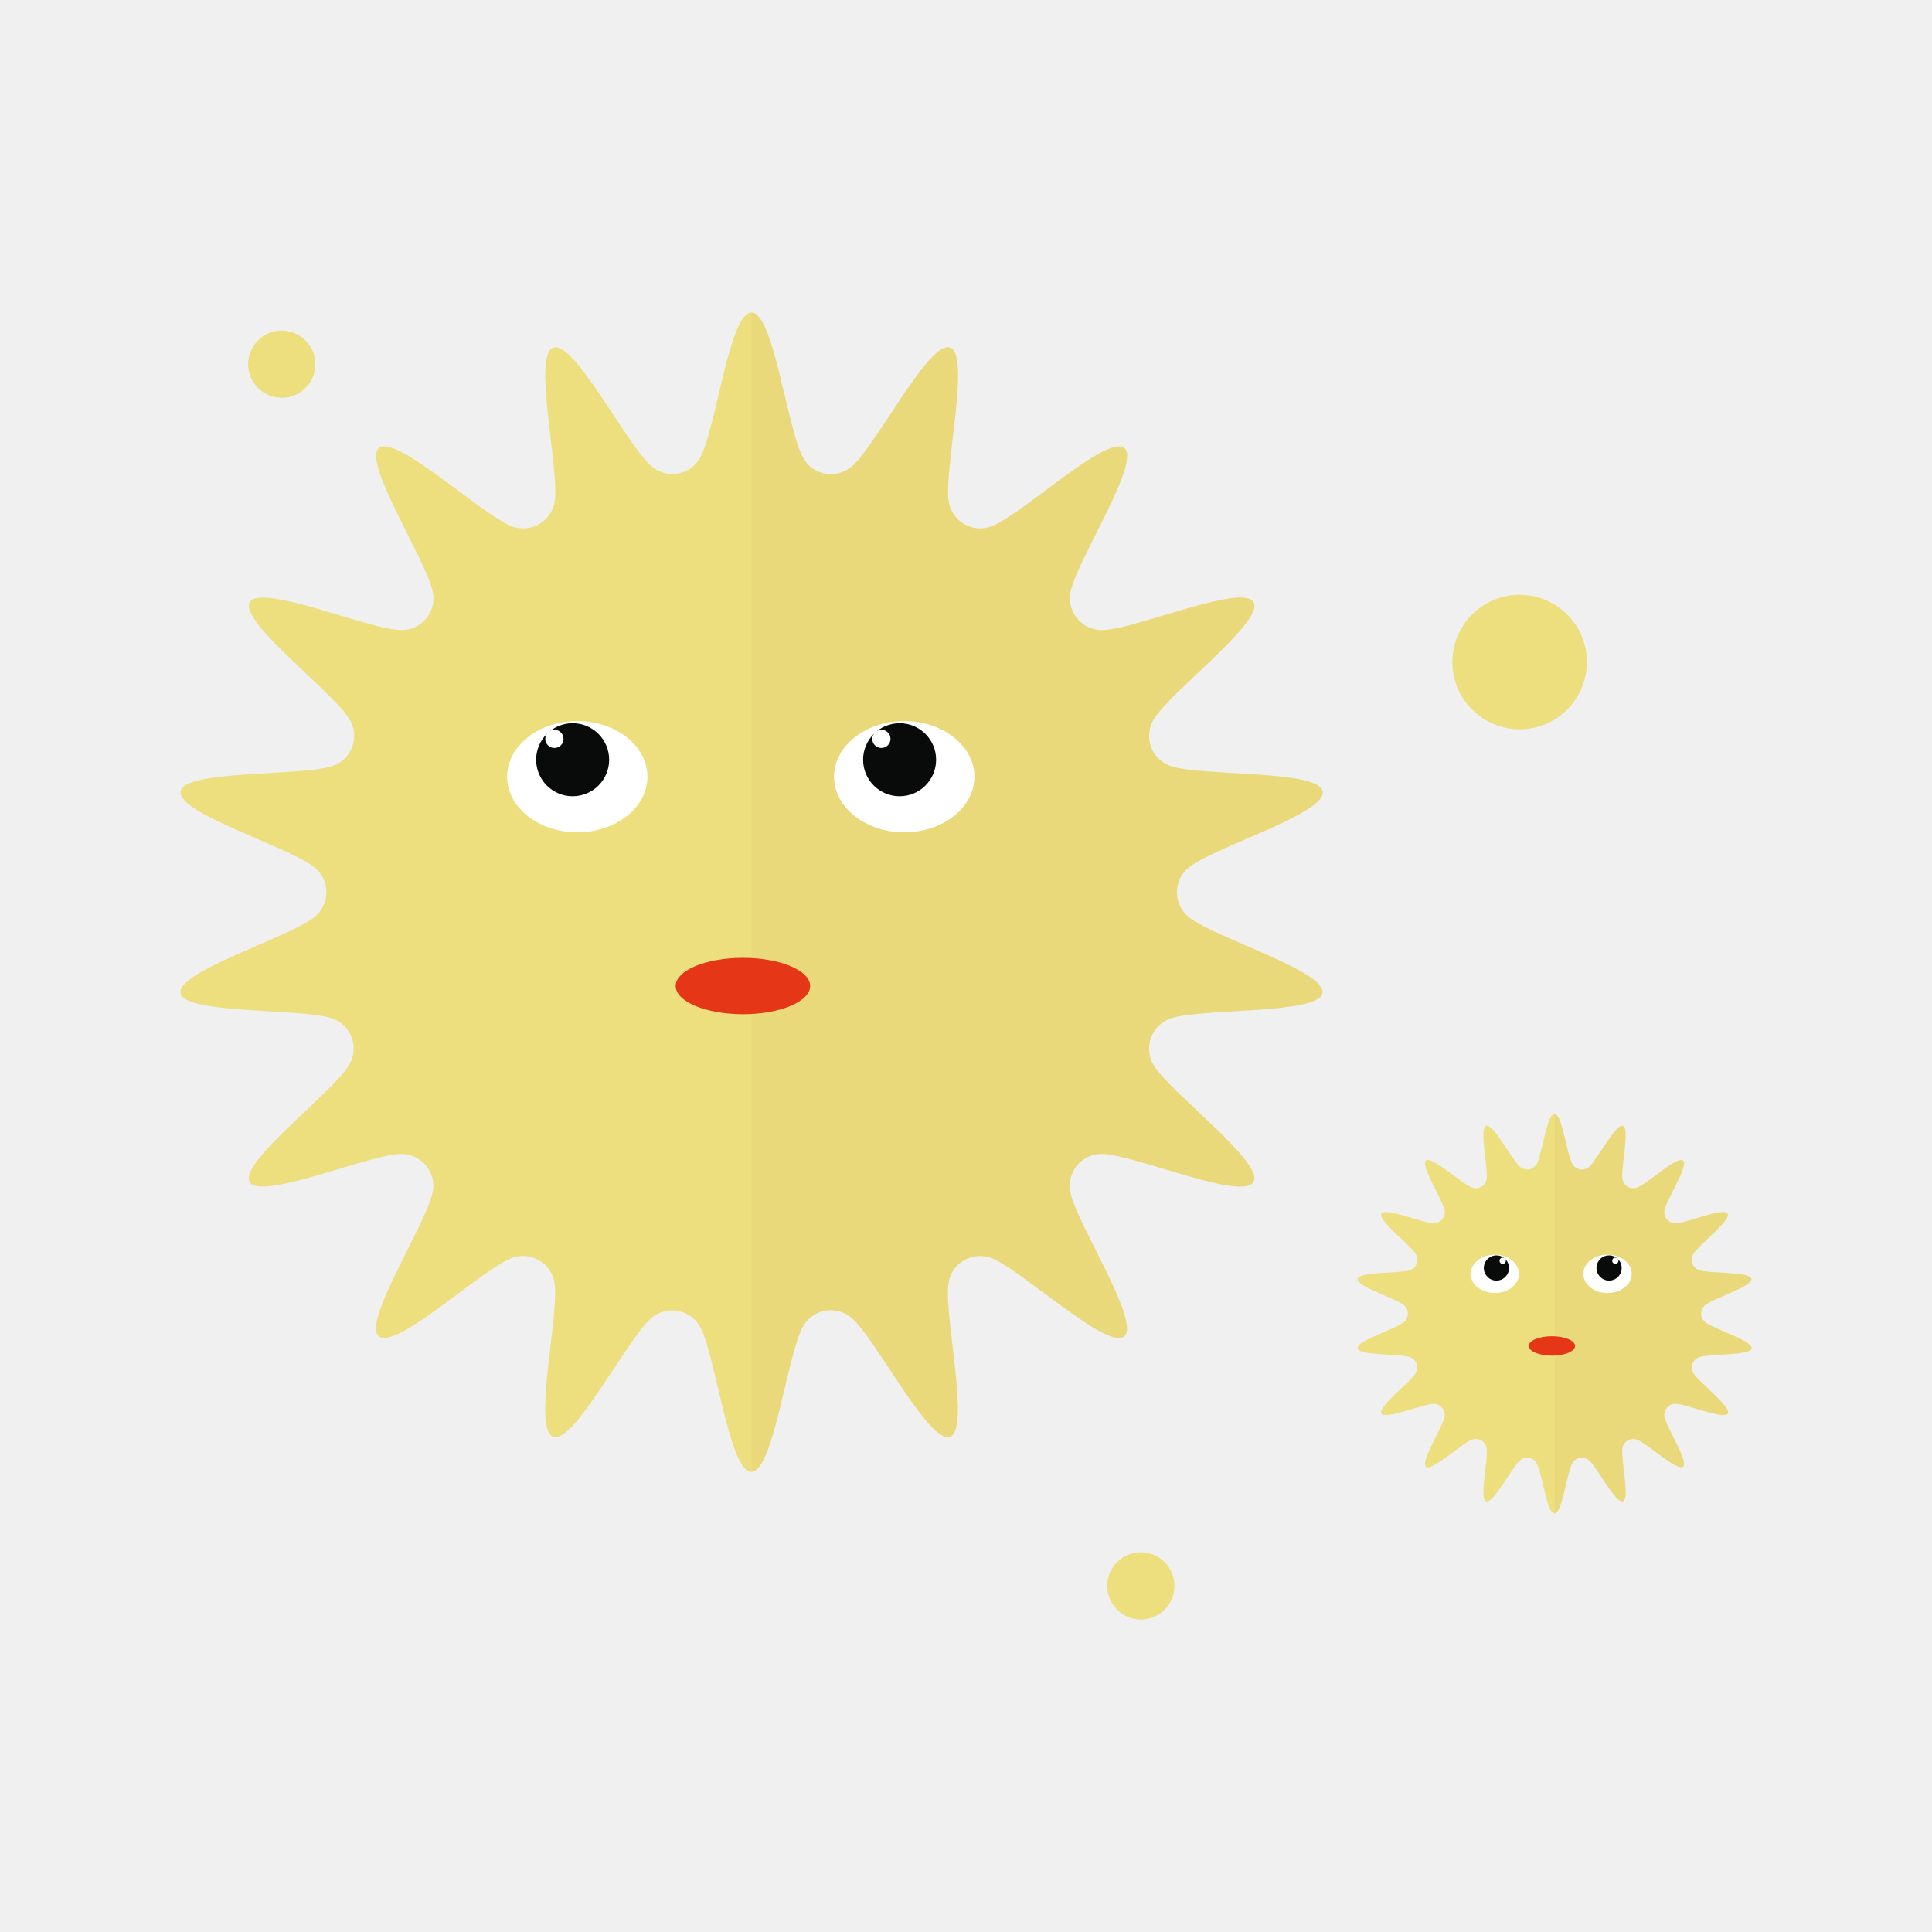
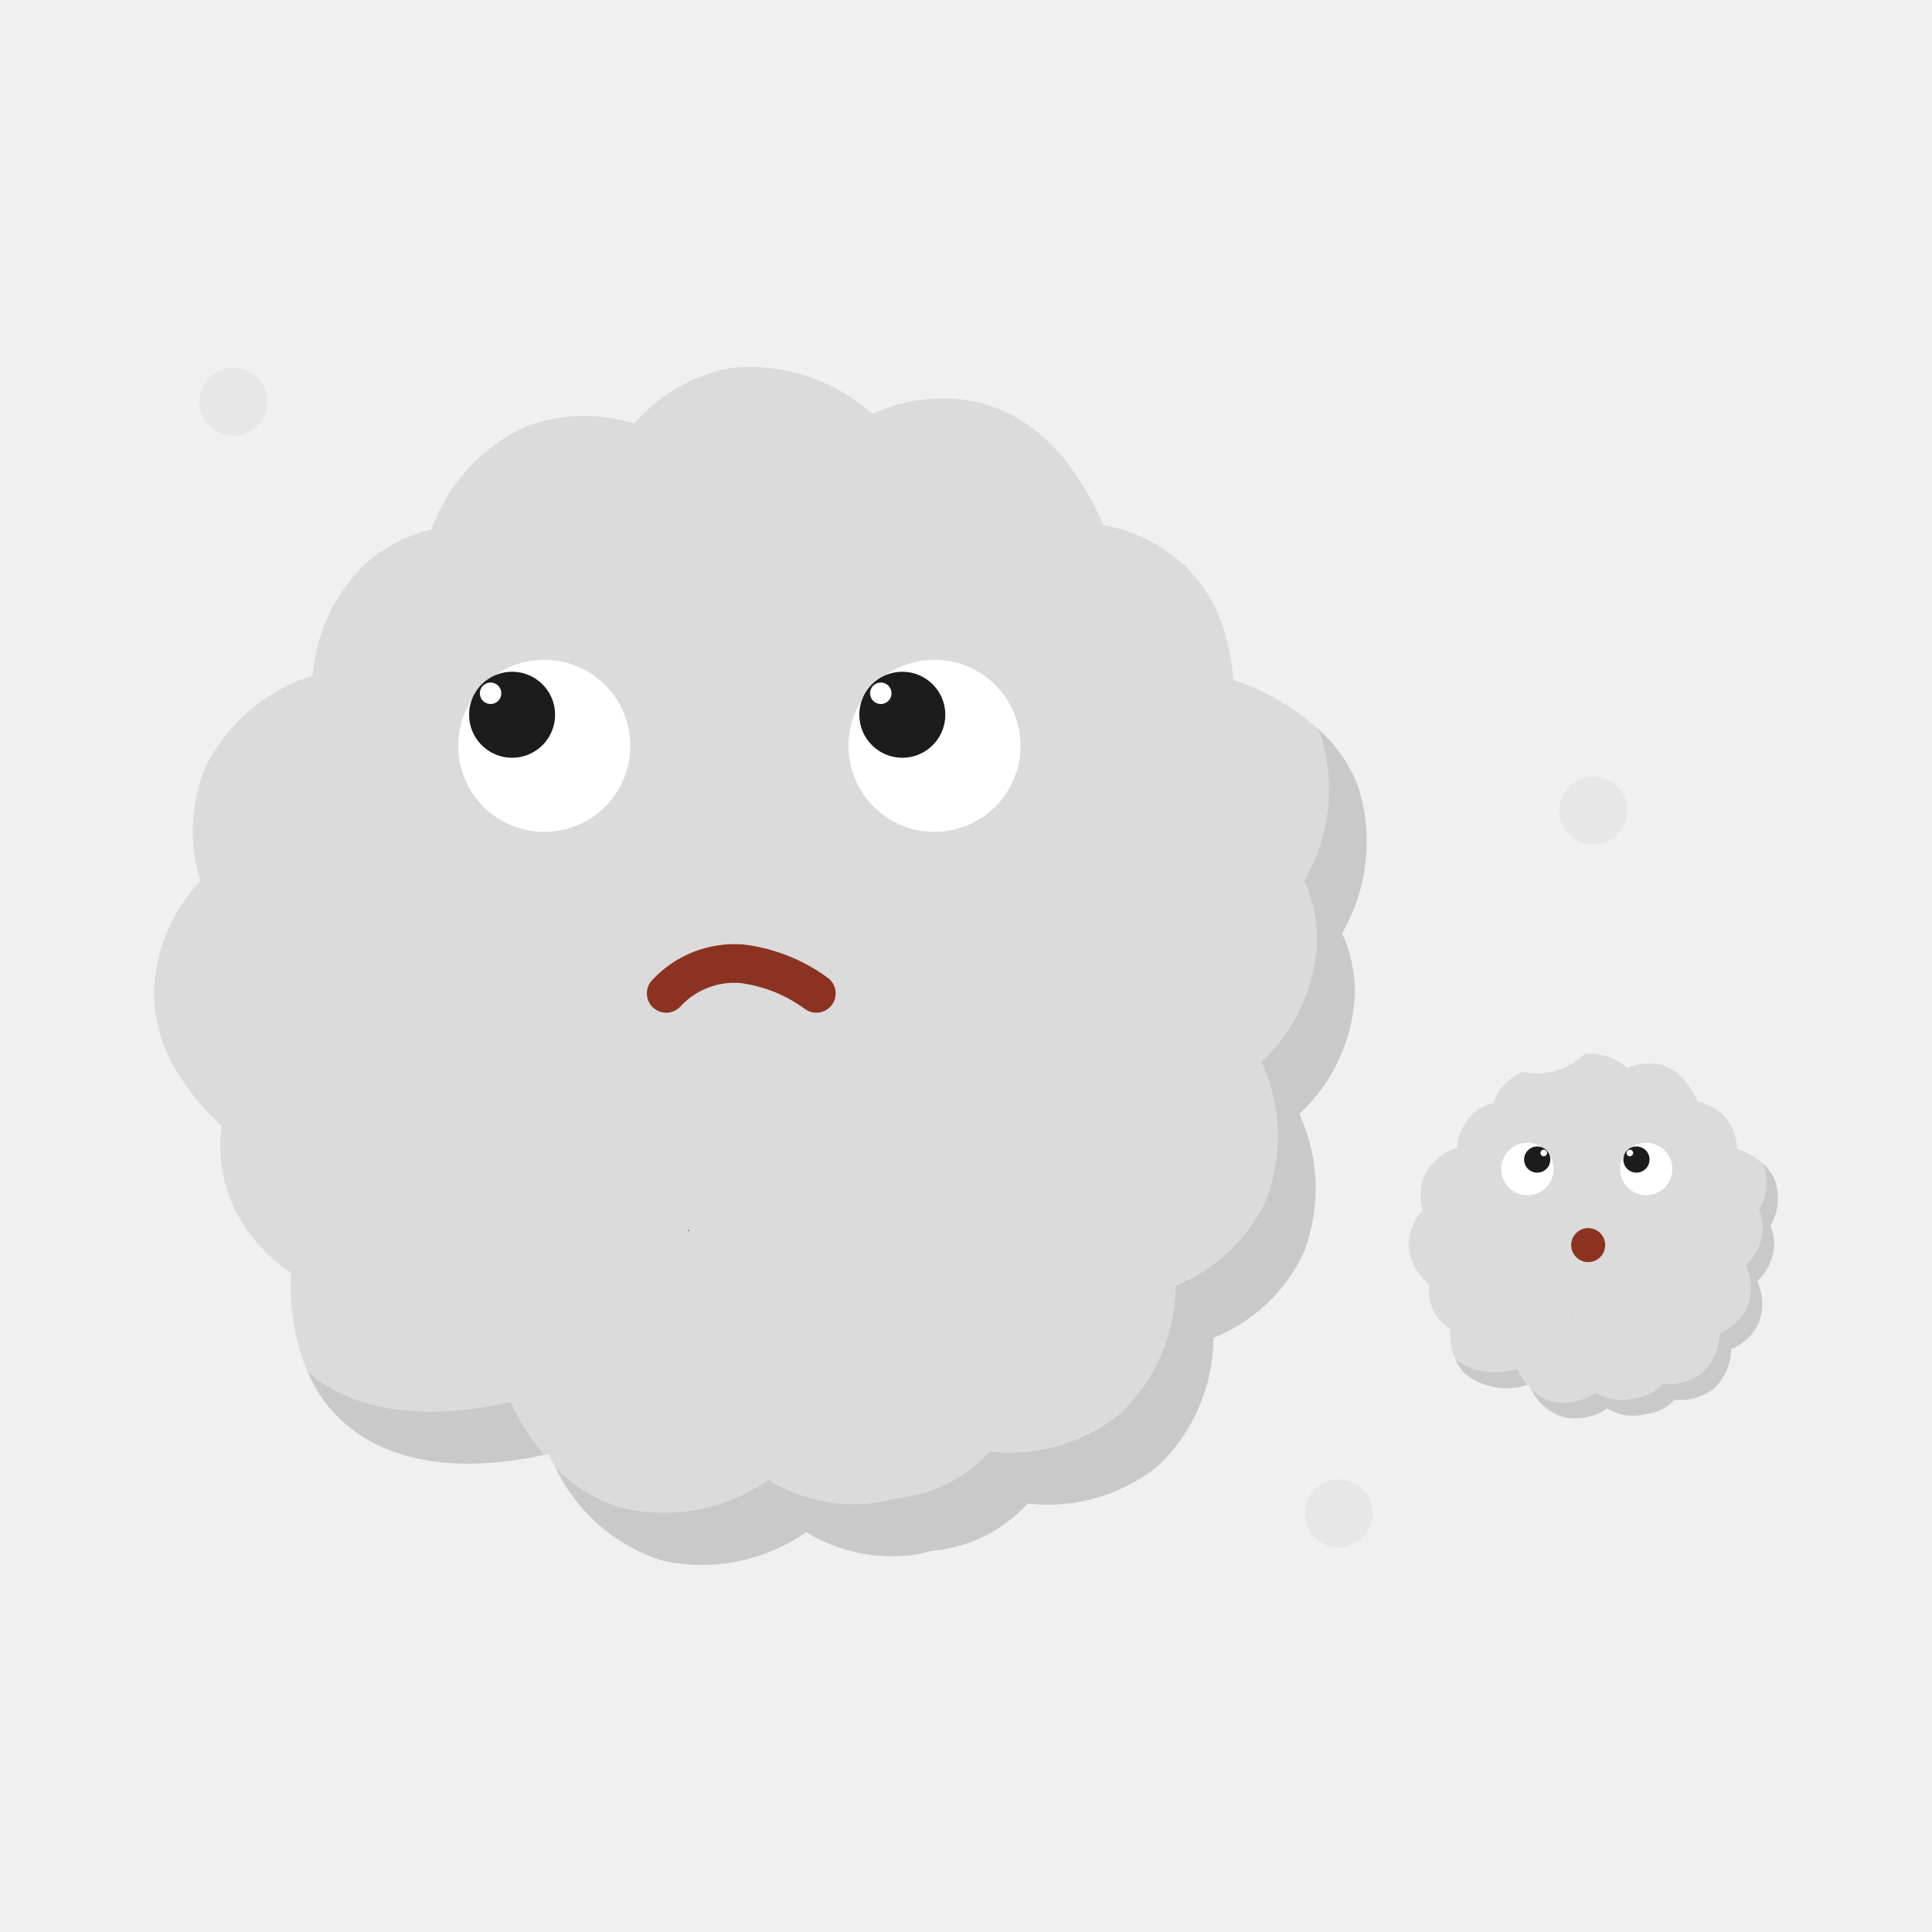
<svg xmlns="http://www.w3.org/2000/svg" width="50" height="50" viewBox="0 0 50 50">
  <defs>
    <style>
-             .cls-1{fill:none}.cls-2{fill:#edde7e}.cls-3{opacity:.16}.cls-4{clip-path:url(#clip-path)}.cls-5{fill:#d3c26e}.cls-6{fill:#fff}.cls-7{fill:#090a0a}.cls-8{fill:#e53617}.cls-9{clip-path:url(#clip-path-2)}
+             .cls-1{fill:#dbdbdb}.cls-2{fill:#c9c9c9}.cls-3{fill:#282828}.cls-4{fill:#fff}.cls-5{fill:#1c1c1c}.cls-6,.cls-9{fill:none}.cls-6{stroke:#8c3221;stroke-linecap:round;stroke-miterlimit:10}.cls-7{fill:#8c3221}.cls-8{fill:#030504;opacity:.04}
        </style>
-     <clipPath id="clip-path">
-       <path id="패스_3138" d="M252.187 223.669c-.1.553-3.052.39-3.895.647a.825.825 0 0 0-.455 1.249c.478.734 2.849 2.5 2.563 2.993s-3-.676-3.878-.722a.824.824 0 0 0-.853 1.019c.2.856 1.817 3.335 1.388 3.7s-2.6-1.667-3.4-2.011a.825.825 0 0 0-1.152.666c-.105.872.573 3.753.042 3.944s-1.87-2.445-2.513-3.047a.825.825 0 0 0-1.311.23c-.4.784-.751 3.725-1.316 3.725s-.915-2.939-1.309-3.719a.825.825 0 0 0-1.312-.233c-.642.6-1.979 3.241-2.51 3.044s.147-3.072.042-3.944a.825.825 0 0 0-1.152-.666c-.807.344-2.966 2.372-3.4 2.011s1.188-2.847 1.387-3.7a.824.824 0 0 0-.853-1.019c-.878.046-3.6 1.213-3.877.722s2.08-2.262 2.555-2.995a.825.825 0 0 0-.455-1.248c-.837-.257-3.792-.094-3.888-.646s2.735-1.416 3.437-1.943a.825.825 0 0 0 0-1.331c-.7-.527-3.532-1.385-3.437-1.943s3.053-.39 3.9-.647a.825.825 0 0 0 .455-1.249c-.479-.737-2.85-2.512-2.563-3s3 .673 3.875.72a.825.825 0 0 0 .854-1.019c-.2-.854-1.816-3.331-1.386-3.692s2.594 1.667 3.4 2.011a.825.825 0 0 0 1.152-.666c.105-.872-.573-3.753-.042-3.944s1.868 2.444 2.51 3.044a.825.825 0 0 0 1.312-.233c.394-.78.745-3.719 1.309-3.719s.918 2.941 1.316 3.725a.825.825 0 0 0 1.311.23c.643-.6 1.981-3.244 2.513-3.047s-.147 3.072-.042 3.944a.825.825 0 0 0 1.152.666c.807-.344 2.966-2.372 3.4-2.011s-1.189 2.838-1.387 3.692a.825.825 0 0 0 .854 1.019c.877-.047 3.6-1.211 3.876-.72s-2.085 2.264-2.565 3a.825.825 0 0 0 .455 1.251c.843.255 3.8.088 3.9.647s-2.735 1.416-3.437 1.943a.825.825 0 0 0 0 1.331c.695.525 3.525 1.383 3.43 1.941z" class="cls-1" data-name="패스 3138" />
-     </clipPath>
-     <clipPath id="clip-path-2">
-       <path id="패스_3140" d="M263.294 232.866c-.033.19-1.052.134-1.343.223a.283.283 0 0 0-.156.43c.164.253.981.863.883 1.032s-1.034-.233-1.336-.249a.285.285 0 0 0-.3.351c.069.295.627 1.149.479 1.276s-.894-.574-1.173-.693a.284.284 0 0 0-.4.23c-.036.3.2 1.293.015 1.359s-.645-.843-.866-1.05a.284.284 0 0 0-.452.079c-.137.27-.259 1.284-.454 1.284s-.315-1.013-.451-1.282a.284.284 0 0 0-.452-.08c-.221.207-.682 1.117-.865 1.049s.051-1.059.015-1.359a.284.284 0 0 0-.4-.23c-.279.119-1.022.818-1.173.693s.41-.981.479-1.276a.285.285 0 0 0-.295-.351c-.3.016-1.239.418-1.336.249s.717-.78.881-1.032a.285.285 0 0 0-.157-.431c-.288-.088-1.307-.032-1.34-.222s.943-.488 1.185-.67a.285.285 0 0 0 0-.459c-.242-.181-1.218-.477-1.185-.669s1.052-.135 1.343-.223a.284.284 0 0 0 .157-.43c-.165-.254-.982-.866-.884-1.035s1.034.232 1.336.248a.284.284 0 0 0 .294-.351c-.068-.294-.626-1.148-.478-1.272s.894.574 1.173.693a.285.285 0 0 0 .4-.23c.036-.3-.2-1.293-.015-1.359s.644.842.865 1.049a.284.284 0 0 0 .452-.08c.136-.269.257-1.282.451-1.282s.317 1.013.454 1.283a.284.284 0 0 0 .452.08c.221-.208.683-1.118.866-1.05s-.051 1.059-.015 1.359a.285.285 0 0 0 .4.23c.279-.119 1.022-.818 1.173-.693s-.41.978-.478 1.272a.284.284 0 0 0 .294.351c.3-.016 1.239-.417 1.336-.248s-.719.78-.884 1.034a.284.284 0 0 0 .157.431c.29.088 1.31.03 1.343.223s-.943.488-1.185.669a.285.285 0 0 0 0 .459c.247.182 1.223.478 1.19.67z" class="cls-1" data-name="패스 3140" />
-     </clipPath>
  </defs>
-   <g id="그룹_2918" data-name="그룹 2918" transform="translate(-217.962 -197.97)">
-     <g id="그룹_2917" data-name="그룹 2917">
-       <g id="그룹_2911" data-name="그룹 2911">
-         <path id="패스_3137" d="M252.187 223.669c-.1.553-3.052.39-3.895.647a.825.825 0 0 0-.455 1.249c.478.734 2.849 2.5 2.563 2.993s-3-.676-3.878-.722a.824.824 0 0 0-.853 1.019c.2.856 1.817 3.335 1.388 3.7s-2.6-1.667-3.4-2.011a.825.825 0 0 0-1.152.666c-.105.872.573 3.753.042 3.944s-1.87-2.445-2.513-3.047a.825.825 0 0 0-1.311.23c-.4.784-.751 3.725-1.316 3.725s-.915-2.939-1.309-3.719a.825.825 0 0 0-1.312-.233c-.642.6-1.979 3.241-2.51 3.044s.147-3.072.042-3.944a.825.825 0 0 0-1.152-.666c-.807.344-2.966 2.372-3.4 2.011s1.188-2.847 1.387-3.7a.824.824 0 0 0-.853-1.019c-.878.046-3.6 1.213-3.877.722s2.08-2.262 2.555-2.995a.825.825 0 0 0-.455-1.248c-.837-.257-3.792-.094-3.888-.646s2.735-1.416 3.437-1.943a.825.825 0 0 0 0-1.331c-.7-.527-3.532-1.385-3.437-1.943s3.053-.39 3.9-.647a.825.825 0 0 0 .455-1.249c-.479-.737-2.85-2.512-2.563-3s3 .673 3.875.72a.825.825 0 0 0 .854-1.019c-.2-.854-1.816-3.331-1.386-3.692s2.594 1.667 3.4 2.011a.825.825 0 0 0 1.152-.666c.105-.872-.573-3.753-.042-3.944s1.868 2.444 2.51 3.044a.825.825 0 0 0 1.312-.233c.394-.78.745-3.719 1.309-3.719s.918 2.941 1.316 3.725a.825.825 0 0 0 1.311.23c.643-.6 1.981-3.244 2.513-3.047s-.147 3.072-.042 3.944a.825.825 0 0 0 1.152.666c.807-.344 2.966-2.372 3.4-2.011s-1.189 2.838-1.387 3.692a.825.825 0 0 0 .854 1.019c.877-.047 3.6-1.211 3.876-.72s-2.085 2.264-2.565 3a.825.825 0 0 0 .455 1.251c.843.255 3.8.088 3.9.647s-2.735 1.416-3.437 1.943a.825.825 0 0 0 0 1.331c.695.525 3.525 1.383 3.43 1.941z" class="cls-2" data-name="패스 3137" />
-         <g id="그룹_2908" class="cls-3" data-name="그룹 2908">
-           <g id="그룹_2907" class="cls-4" data-name="그룹 2907">
-             <path id="사각형_2814" d="M0 0h14.78v30.891H0z" class="cls-5" data-name="사각형 2814" transform="translate(237.41 205.651)" />
-           </g>
+   <g id="그룹_2906" data-name="그룹 2906" transform="translate(-160.066 -197.97)">
+     <g id="그룹_2905" data-name="그룹 2905">
+       <g id="그룹_2901" data-name="그룹 2901">
+         <path id="패스_3120" d="M193.822 220.772a4.732 4.732 0 0 0 .43-3.75 1.215 1.215 0 0 0-.09-.2 6.167 6.167 0 0 0-2.18-1.26 5.354 5.354 0 0 0-.16-1 4.022 4.022 0 0 0-1.04-1.9 1.144 1.144 0 0 0-.17-.15 4.026 4.026 0 0 0-1.99-.95 6.8 6.8 0 0 0-.7-1.28 4.647 4.647 0 0 0-.62-.77l-.01-.01a4.011 4.011 0 0 0-1.78-1.09 4.318 4.318 0 0 0-2.87.27 4.747 4.747 0 0 0-3.65-1.19 4.32 4.32 0 0 0-2.51 1.44 4.278 4.278 0 0 0-2.79.07 4.655 4.655 0 0 0-2.46 2.67 4.013 4.013 0 0 0-1.68.86 4.446 4.446 0 0 0-1.39 2.92 4.654 4.654 0 0 0-2.78 2.37 4.323 4.323 0 0 0-.13 2.94 4.425 4.425 0 0 0-1.2 2.89 3.981 3.981 0 0 0 .43 1.77 6.156 6.156 0 0 0 .33.55 6.842 6.842 0 0 0 .99 1.14 3.8 3.8 0 0 0 .19 1.81c.03.08.06.15.09.22a3.6 3.6 0 0 0 .54.87v.01a4.432 4.432 0 0 0 .98.89 5.594 5.594 0 0 0 .42 2.55c1.21 1.06 3.08 1.28 5.26.79a6.418 6.418 0 0 0 .87 1.37.425.425 0 0 0 .11-.02c.05.11.11.22.17.33A3.885 3.885 0 0 0 176.2 237a4.724 4.724 0 0 0 3.75-.73 4.246 4.246 0 0 0 2.77.59 3.877 3.877 0 0 0 .49-.11h.02a3.763 3.763 0 0 0 2.45-1.22 4.543 4.543 0 0 0 3.38-.98 4.633 4.633 0 0 0 1.43-3.31 4.381 4.381 0 0 0 2.32-2.17 4.576 4.576 0 0 0-.1-3.62 4.525 4.525 0 0 0 1.44-3.15 3.73 3.73 0 0 0-.328-1.528zm-17.99 10.14a.035.035 0 0 1 .03.03z" class="cls-1" data-name="패스 3120" />
+         <path id="패스_3121" d="M195.132 223.652a4.525 4.525 0 0 1-1.44 3.15 4.576 4.576 0 0 1 .1 3.62 4.381 4.381 0 0 1-2.32 2.17 4.633 4.633 0 0 1-1.43 3.31 4.543 4.543 0 0 1-3.38.98 3.763 3.763 0 0 1-2.45 1.22h-.02a3.879 3.879 0 0 1-.49.11 4.245 4.245 0 0 1-2.77-.59 4.724 4.724 0 0 1-3.75.73 4.607 4.607 0 0 1-2.75-2.42A3.885 3.885 0 0 0 176.2 237a4.724 4.724 0 0 0 3.75-.73 4.246 4.246 0 0 0 2.77.59 3.877 3.877 0 0 0 .49-.11h.02a3.763 3.763 0 0 0 2.45-1.22 4.543 4.543 0 0 0 3.38-.98 4.633 4.633 0 0 0 1.43-3.31 4.381 4.381 0 0 0 2.32-2.17 4.576 4.576 0 0 0-.1-3.62 4.525 4.525 0 0 0 1.44-3.15 3.73 3.73 0 0 0-.33-1.53 4.732 4.732 0 0 0 .43-3.75 1.215 1.215 0 0 0-.09-.2 3.769 3.769 0 0 1 1.07 1.55 4.732 4.732 0 0 1-.43 3.75 3.73 3.73 0 0 1 .332 1.532z" class="cls-2" data-name="패스 3121" />
+         <path id="패스_3122" d="M173.282 234.252a6.418 6.418 0 0 0 .87 1.37c-2.25.49-4.16.2-5.34-.98a3.652 3.652 0 0 1-.79-1.18c1.21 1.06 3.078 1.28 5.26.79z" class="cls-2" data-name="패스 3122" />
+         <path id="패스_3123" d="M177.9 229.832l-.03-.03a.035.035 0 0 1 .03.03z" class="cls-3" data-name="패스 3123" />
+         <path id="패스_3124" d="M177.9 229.832l-.03-.03a.035.035 0 0 1 .03.03z" class="cls-3" data-name="패스 3124" />
+         <path id="패스_3125" d="M177.9 229.832l-.03-.03a.035.035 0 0 1 .03.03z" class="cls-3" data-name="패스 3125" />
+         <path id="패스_3126" d="M177.9 229.832l-.03-.03a.035.035 0 0 1 .03.03z" class="cls-3" data-name="패스 3126" />
+         <path id="패스_3127" d="M177.9 229.832l-.03-.03a.035.035 0 0 1 .03.03z" class="cls-3" data-name="패스 3127" />
+         <g id="그룹_2899" data-name="그룹 2899">
+           <circle id="타원_723" cx="2.226" cy="2.226" r="2.226" class="cls-4" data-name="타원 723" transform="translate(171.926 215.046)" />
+           <circle id="타원_724" cx="1.113" cy="1.113" r="1.113" class="cls-5" data-name="타원 724" transform="translate(172.206 215.355)" />
+           <circle id="타원_725" cx=".278" cy=".278" r=".278" class="cls-4" data-name="타원 725" transform="translate(172.484 215.634)" />
        </g>
-         <g id="그룹_2909" data-name="그룹 2909">
-           <ellipse id="타원_739" cx="1.816" cy="1.439" class="cls-6" data-name="타원 739" rx="1.816" ry="1.439" transform="translate(239.548 216.632)" />
-           <circle id="타원_740" cx=".945" cy=".945" r=".945" class="cls-7" data-name="타원 740" transform="translate(240.299 216.687)" />
-           <circle id="타원_741" cx=".236" cy=".236" r=".236" class="cls-6" data-name="타원 741" transform="translate(240.536 216.856)" />
+         <g id="그룹_2900" data-name="그룹 2900">
+           <circle id="타원_726" cx="2.226" cy="2.226" r="2.226" class="cls-4" data-name="타원 726" transform="translate(182.025 215.046)" />
+           <circle id="타원_727" cx="1.113" cy="1.113" r="1.113" class="cls-5" data-name="타원 727" transform="translate(182.305 215.355)" />
+           <circle id="타원_728" cx=".278" cy=".278" r=".278" class="cls-4" data-name="타원 728" transform="translate(182.583 215.634)" />
        </g>
-         <g id="그룹_2910" data-name="그룹 2910">
-           <ellipse id="타원_742" cx="1.816" cy="1.439" class="cls-6" data-name="타원 742" rx="1.816" ry="1.439" transform="translate(231.086 216.632)" />
-           <circle id="타원_743" cx=".945" cy=".945" r=".945" class="cls-7" data-name="타원 743" transform="translate(231.837 216.687)" />
-           <circle id="타원_744" cx=".236" cy=".236" r=".236" class="cls-6" data-name="타원 744" transform="translate(232.074 216.856)" />
+         <path id="패스_3128" d="M177.307 223.679a2.406 2.406 0 0 1 1.943-.769 4.111 4.111 0 0 1 1.943.769" class="cls-6" data-name="패스 3128" />
+       </g>
+       <g id="그룹_2904" data-name="그룹 2904">
+         <path id="패스_3129" d="M205.584 229.289a1.441 1.441 0 0 0 .131-1.142.419.419 0 0 0-.027-.061 1.881 1.881 0 0 0-.664-.383 1.579 1.579 0 0 0-.049-.305 1.218 1.218 0 0 0-.316-.578.349.349 0 0 0-.052-.046 1.218 1.218 0 0 0-.606-.289 2.1 2.1 0 0 0-.213-.39 1.44 1.44 0 0 0-.189-.235 1.224 1.224 0 0 0-.542-.332 1.316 1.316 0 0 0-.874.083 1.446 1.446 0 0 0-1.111-.363 1.76 1.76 0 0 1-1.614.46 1.415 1.415 0 0 0-.749.813 1.23 1.23 0 0 0-.512.262 1.358 1.358 0 0 0-.423.889 1.415 1.415 0 0 0-.846.722 1.316 1.316 0 0 0-.04.895 1.348 1.348 0 0 0-.365.88 1.2 1.2 0 0 0 .131.539 1.886 1.886 0 0 0 .1.167 2.033 2.033 0 0 0 .3.347 1.165 1.165 0 0 0 .057.552l.028.067a1.074 1.074 0 0 0 .164.264 1.326 1.326 0 0 0 .3.271 1.686 1.686 0 0 0 .128.777 1.787 1.787 0 0 0 1.6.24 1.965 1.965 0 0 0 .265.418.143.143 0 0 0 .034-.006c.015.033.033.067.051.1a1.192 1.192 0 0 0 .539.326 1.442 1.442 0 0 0 1.142-.222 1.292 1.292 0 0 0 .844.179 1.237 1.237 0 0 0 .149-.033h.006a1.194 1.194 0 0 0 .32-.076 1.175 1.175 0 0 0 .426-.3 1.382 1.382 0 0 0 1.029-.3 1.41 1.41 0 0 0 .435-1.008 1.336 1.336 0 0 0 .707-.661 1.391 1.391 0 0 0-.031-1.1 1.374 1.374 0 0 0 .439-.959 1.134 1.134 0 0 0-.102-.462zm-5.477 3.087h.006v.006z" class="cls-1" data-name="패스 3129" />
+         <path id="패스_3130" d="M205.983 230.166a1.377 1.377 0 0 1-.438.959 1.4 1.4 0 0 1 .03 1.1 1.33 1.33 0 0 1-.706.661 1.415 1.415 0 0 1-.436 1.008 1.381 1.381 0 0 1-1.029.3 1.141 1.141 0 0 1-.746.372h-.006a1.2 1.2 0 0 1-.149.033 1.3 1.3 0 0 1-.844-.179 1.44 1.44 0 0 1-1.141.222 1.4 1.4 0 0 1-.838-.737 1.192 1.192 0 0 0 .539.326 1.442 1.442 0 0 0 1.142-.222 1.292 1.292 0 0 0 .844.179 1.237 1.237 0 0 0 .149-.033h.006a1.194 1.194 0 0 0 .32-.076 1.175 1.175 0 0 0 .426-.3 1.382 1.382 0 0 0 1.029-.3 1.41 1.41 0 0 0 .435-1.008 1.336 1.336 0 0 0 .707-.661 1.391 1.391 0 0 0-.031-1.1 1.374 1.374 0 0 0 .439-.959 1.134 1.134 0 0 0-.1-.466 1.441 1.441 0 0 0 .131-1.142.419.419 0 0 0-.027-.061 1.149 1.149 0 0 1 .326.472 1.441 1.441 0 0 1-.131 1.142 1.136 1.136 0 0 1 .099.47z" class="cls-2" data-name="패스 3130" />
+         <path id="패스_3131" d="M199.33 233.393a1.965 1.965 0 0 0 .265.418 1.718 1.718 0 0 1-1.626-.3 1.1 1.1 0 0 1-.24-.359 1.787 1.787 0 0 0 1.601.241z" class="cls-2" data-name="패스 3131" />
+         <path id="패스_3132" d="M200.737 232.048l-.009-.009h.006z" class="cls-3" data-name="패스 3132" />
+         <path id="패스_3133" d="M200.737 232.048l-.009-.009h.006z" class="cls-3" data-name="패스 3133" />
+         <path id="패스_3134" d="M200.737 232.048l-.009-.009h.006z" class="cls-3" data-name="패스 3134" />
+         <path id="패스_3135" d="M200.737 232.048l-.009-.009h.006z" class="cls-3" data-name="패스 3135" />
+         <path id="패스_3136" d="M200.737 232.048l-.009-.009h.006z" class="cls-3" data-name="패스 3136" />
+         <g id="그룹_2902" data-name="그룹 2902">
+           <circle id="타원_729" cx=".678" cy=".678" r=".678" class="cls-4" data-name="타원 729" transform="translate(198.917 227.546)" />
+           <circle id="타원_730" cx=".339" cy=".339" r=".339" class="cls-5" data-name="타원 730" transform="translate(199.51 227.64)" />
+           <circle id="타원_731" cx=".085" cy=".085" r=".085" class="cls-4" data-name="타원 731" transform="translate(199.933 227.724)" />
        </g>
-         <ellipse id="타원_745" cx="1.74" cy=".729" class="cls-8" data-name="타원 745" rx="1.74" ry=".729" transform="translate(235.449 222.759)" />
+         <g id="그룹_2903" data-name="그룹 2903">
+           <circle id="타원_732" cx=".678" cy=".678" r=".678" class="cls-4" data-name="타원 732" transform="translate(201.992 227.546)" />
+           <circle id="타원_733" cx=".339" cy=".339" r=".339" class="cls-5" data-name="타원 733" transform="translate(202.078 227.64)" />
+           <circle id="타원_734" cx=".085" cy=".085" r=".085" class="cls-4" data-name="타원 734" transform="translate(202.162 227.724)" />
+         </g>
+         <circle id="타원_735" cx=".44" cy=".44" r=".44" class="cls-7" data-name="타원 735" transform="translate(200.728 229.753)" />
      </g>
-       <g id="그룹_2916" data-name="그룹 2916">
-         <path id="패스_3139" d="M263.294 232.866c-.033.19-1.052.134-1.343.223a.283.283 0 0 0-.156.43c.164.253.981.863.883 1.032s-1.034-.233-1.336-.249a.285.285 0 0 0-.3.351c.069.295.627 1.149.479 1.276s-.894-.574-1.173-.693a.284.284 0 0 0-.4.23c-.036.3.2 1.293.015 1.359s-.645-.843-.866-1.05a.284.284 0 0 0-.452.079c-.137.27-.259 1.284-.454 1.284s-.315-1.013-.451-1.282a.284.284 0 0 0-.452-.08c-.221.207-.682 1.117-.865 1.049s.051-1.059.015-1.359a.284.284 0 0 0-.4-.23c-.279.119-1.022.818-1.173.693s.41-.981.479-1.276a.285.285 0 0 0-.295-.351c-.3.016-1.239.418-1.336.249s.717-.78.881-1.032a.285.285 0 0 0-.157-.431c-.288-.088-1.307-.032-1.34-.222s.943-.488 1.185-.67a.285.285 0 0 0 0-.459c-.242-.181-1.218-.477-1.185-.669s1.052-.135 1.343-.223a.284.284 0 0 0 .157-.43c-.165-.254-.982-.866-.884-1.035s1.034.232 1.336.248a.284.284 0 0 0 .294-.351c-.068-.294-.626-1.148-.478-1.272s.894.574 1.173.693a.285.285 0 0 0 .4-.23c.036-.3-.2-1.293-.015-1.359s.644.842.865 1.049a.284.284 0 0 0 .452-.08c.136-.269.257-1.282.451-1.282s.317 1.013.454 1.283a.284.284 0 0 0 .452.08c.221-.208.683-1.118.866-1.05s-.051 1.059-.015 1.359a.285.285 0 0 0 .4.23c.279-.119 1.022-.818 1.173-.693s-.41.978-.478 1.272a.284.284 0 0 0 .294.351c.3-.016 1.239-.417 1.336-.248s-.719.78-.884 1.034a.284.284 0 0 0 .157.431c.29.088 1.31.03 1.343.223s-.943.488-1.185.669a.285.285 0 0 0 0 .459c.247.182 1.223.478 1.19.67z" class="cls-2" data-name="패스 3139" />
-         <g id="그룹_2913" class="cls-3" data-name="그룹 2913">
-           <g id="그룹_2912" class="cls-9" data-name="그룹 2912">
-             <path id="사각형_2815" d="M0 0h5.093v10.646H0z" class="cls-5" data-name="사각형 2815" transform="translate(258.201 226.656)" />
-           </g>
-         </g>
-         <g id="그룹_2914" data-name="그룹 2914">
-           <ellipse id="타원_746" cx=".626" cy=".496" class="cls-6" data-name="타원 746" rx=".626" ry=".496" transform="translate(256.022 230.441)" />
-           <circle id="타원_747" cx=".326" cy=".326" r=".326" class="cls-7" data-name="타원 747" transform="translate(256.363 230.46)" />
-           <circle id="타원_748" cx=".081" cy=".081" r=".081" class="cls-6" data-name="타원 748" transform="translate(256.77 230.518)" />
-         </g>
-         <g id="그룹_2915" data-name="그룹 2915">
-           <ellipse id="타원_749" cx=".626" cy=".496" class="cls-6" data-name="타원 749" rx=".626" ry=".496" transform="translate(258.938 230.441)" />
-           <circle id="타원_750" cx=".326" cy=".326" r=".326" class="cls-7" data-name="타원 750" transform="translate(259.279 230.46)" />
-           <circle id="타원_751" cx=".081" cy=".081" r=".081" class="cls-6" data-name="타원 751" transform="translate(259.686 230.518)" />
-         </g>
-         <ellipse id="타원_752" cx=".6" cy=".251" class="cls-8" data-name="타원 752" rx=".6" ry=".251" transform="translate(257.525 232.552)" />
-       </g>
-       <circle id="타원_753" cx="1.74" cy="1.74" r="1.74" class="cls-2" data-name="타원 753" transform="translate(255.55 213.364)" />
-       <circle id="타원_754" cx=".87" cy=".87" r=".87" class="cls-2" data-name="타원 754" transform="translate(246.617 238.143)" />
-       <circle id="타원_755" cx=".87" cy=".87" r=".87" class="cls-2" data-name="타원 755" transform="translate(224.383 206.526)" />
+       <circle id="타원_736" cx=".879" cy=".879" r=".879" class="cls-8" data-name="타원 736" transform="translate(200.421 218.069)" />
+       <circle id="타원_737" cx=".879" cy=".879" r=".879" class="cls-8" data-name="타원 737" transform="translate(193.835 236.259)" />
+       <circle id="타원_738" cx=".879" cy=".879" r=".879" class="cls-8" data-name="타원 738" transform="translate(165.227 207.488)" />
    </g>
-     <path id="사각형_2816" d="M0 0h50v50H0z" class="cls-1" data-name="사각형 2816" transform="translate(217.962 197.97)" />
+     <path id="사각형_2813" d="M0 0h50v50H0z" class="cls-9" data-name="사각형 2813" transform="translate(160.066 197.97)" />
  </g>
</svg>
